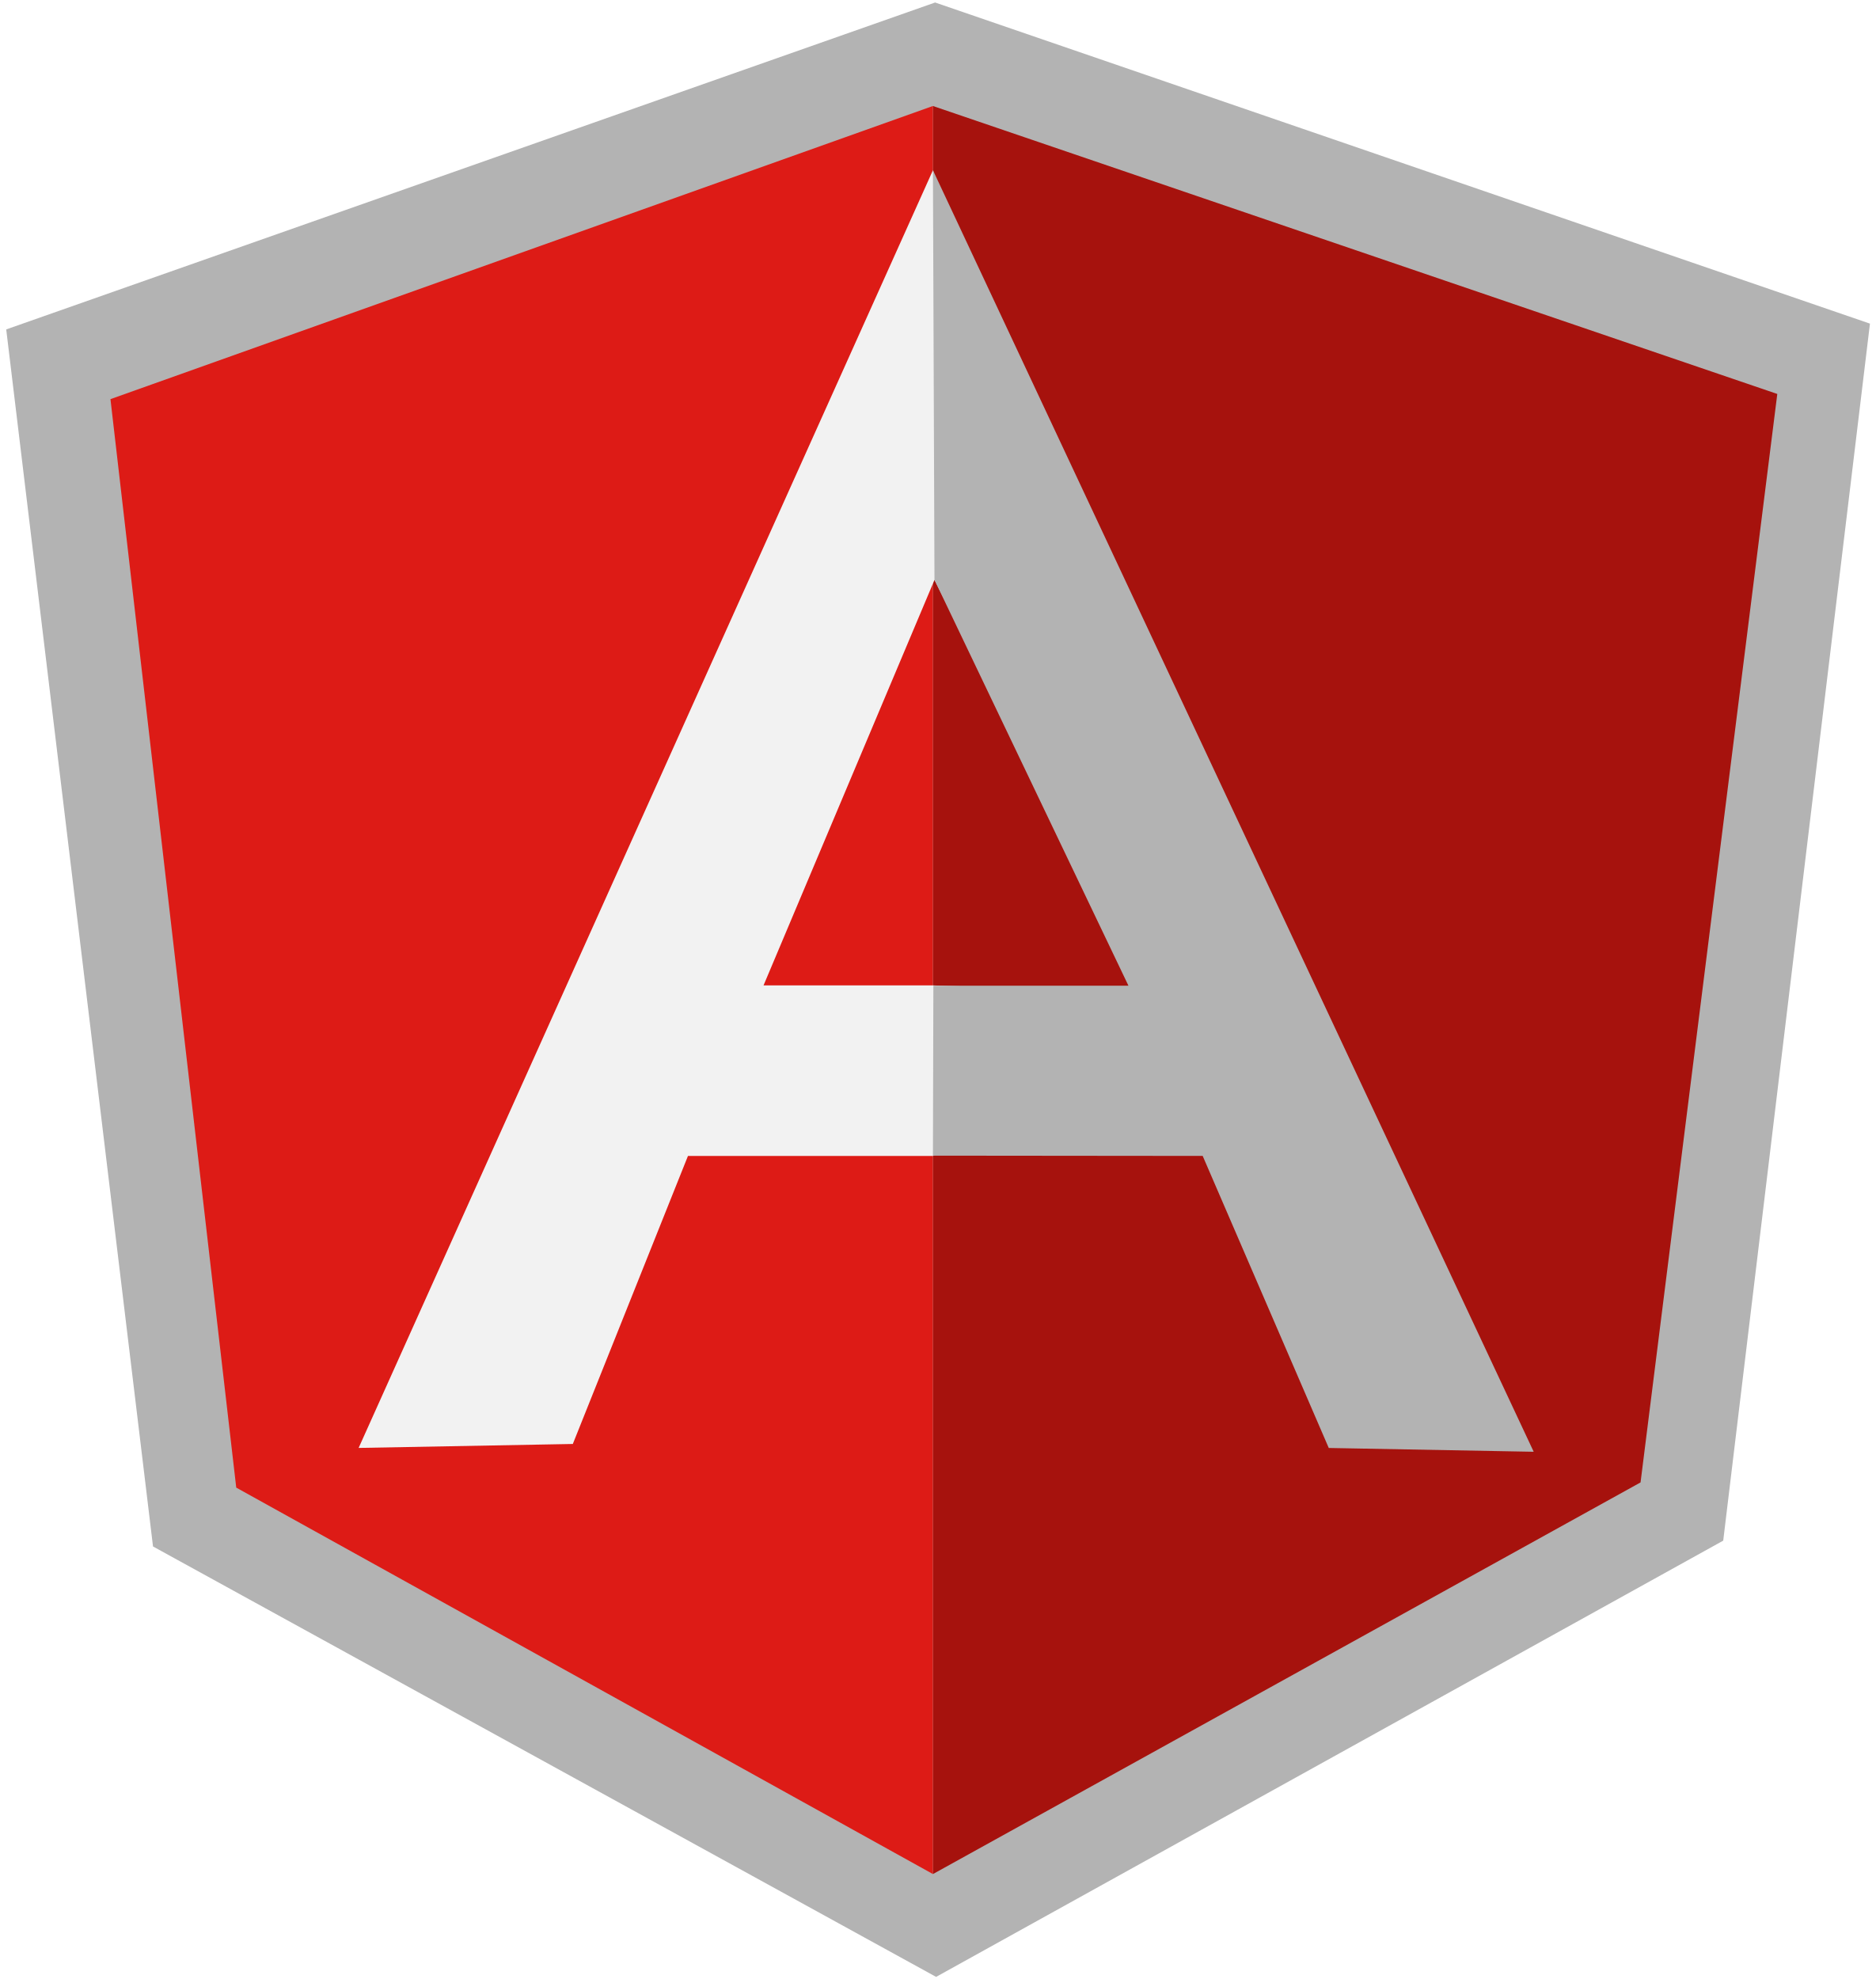
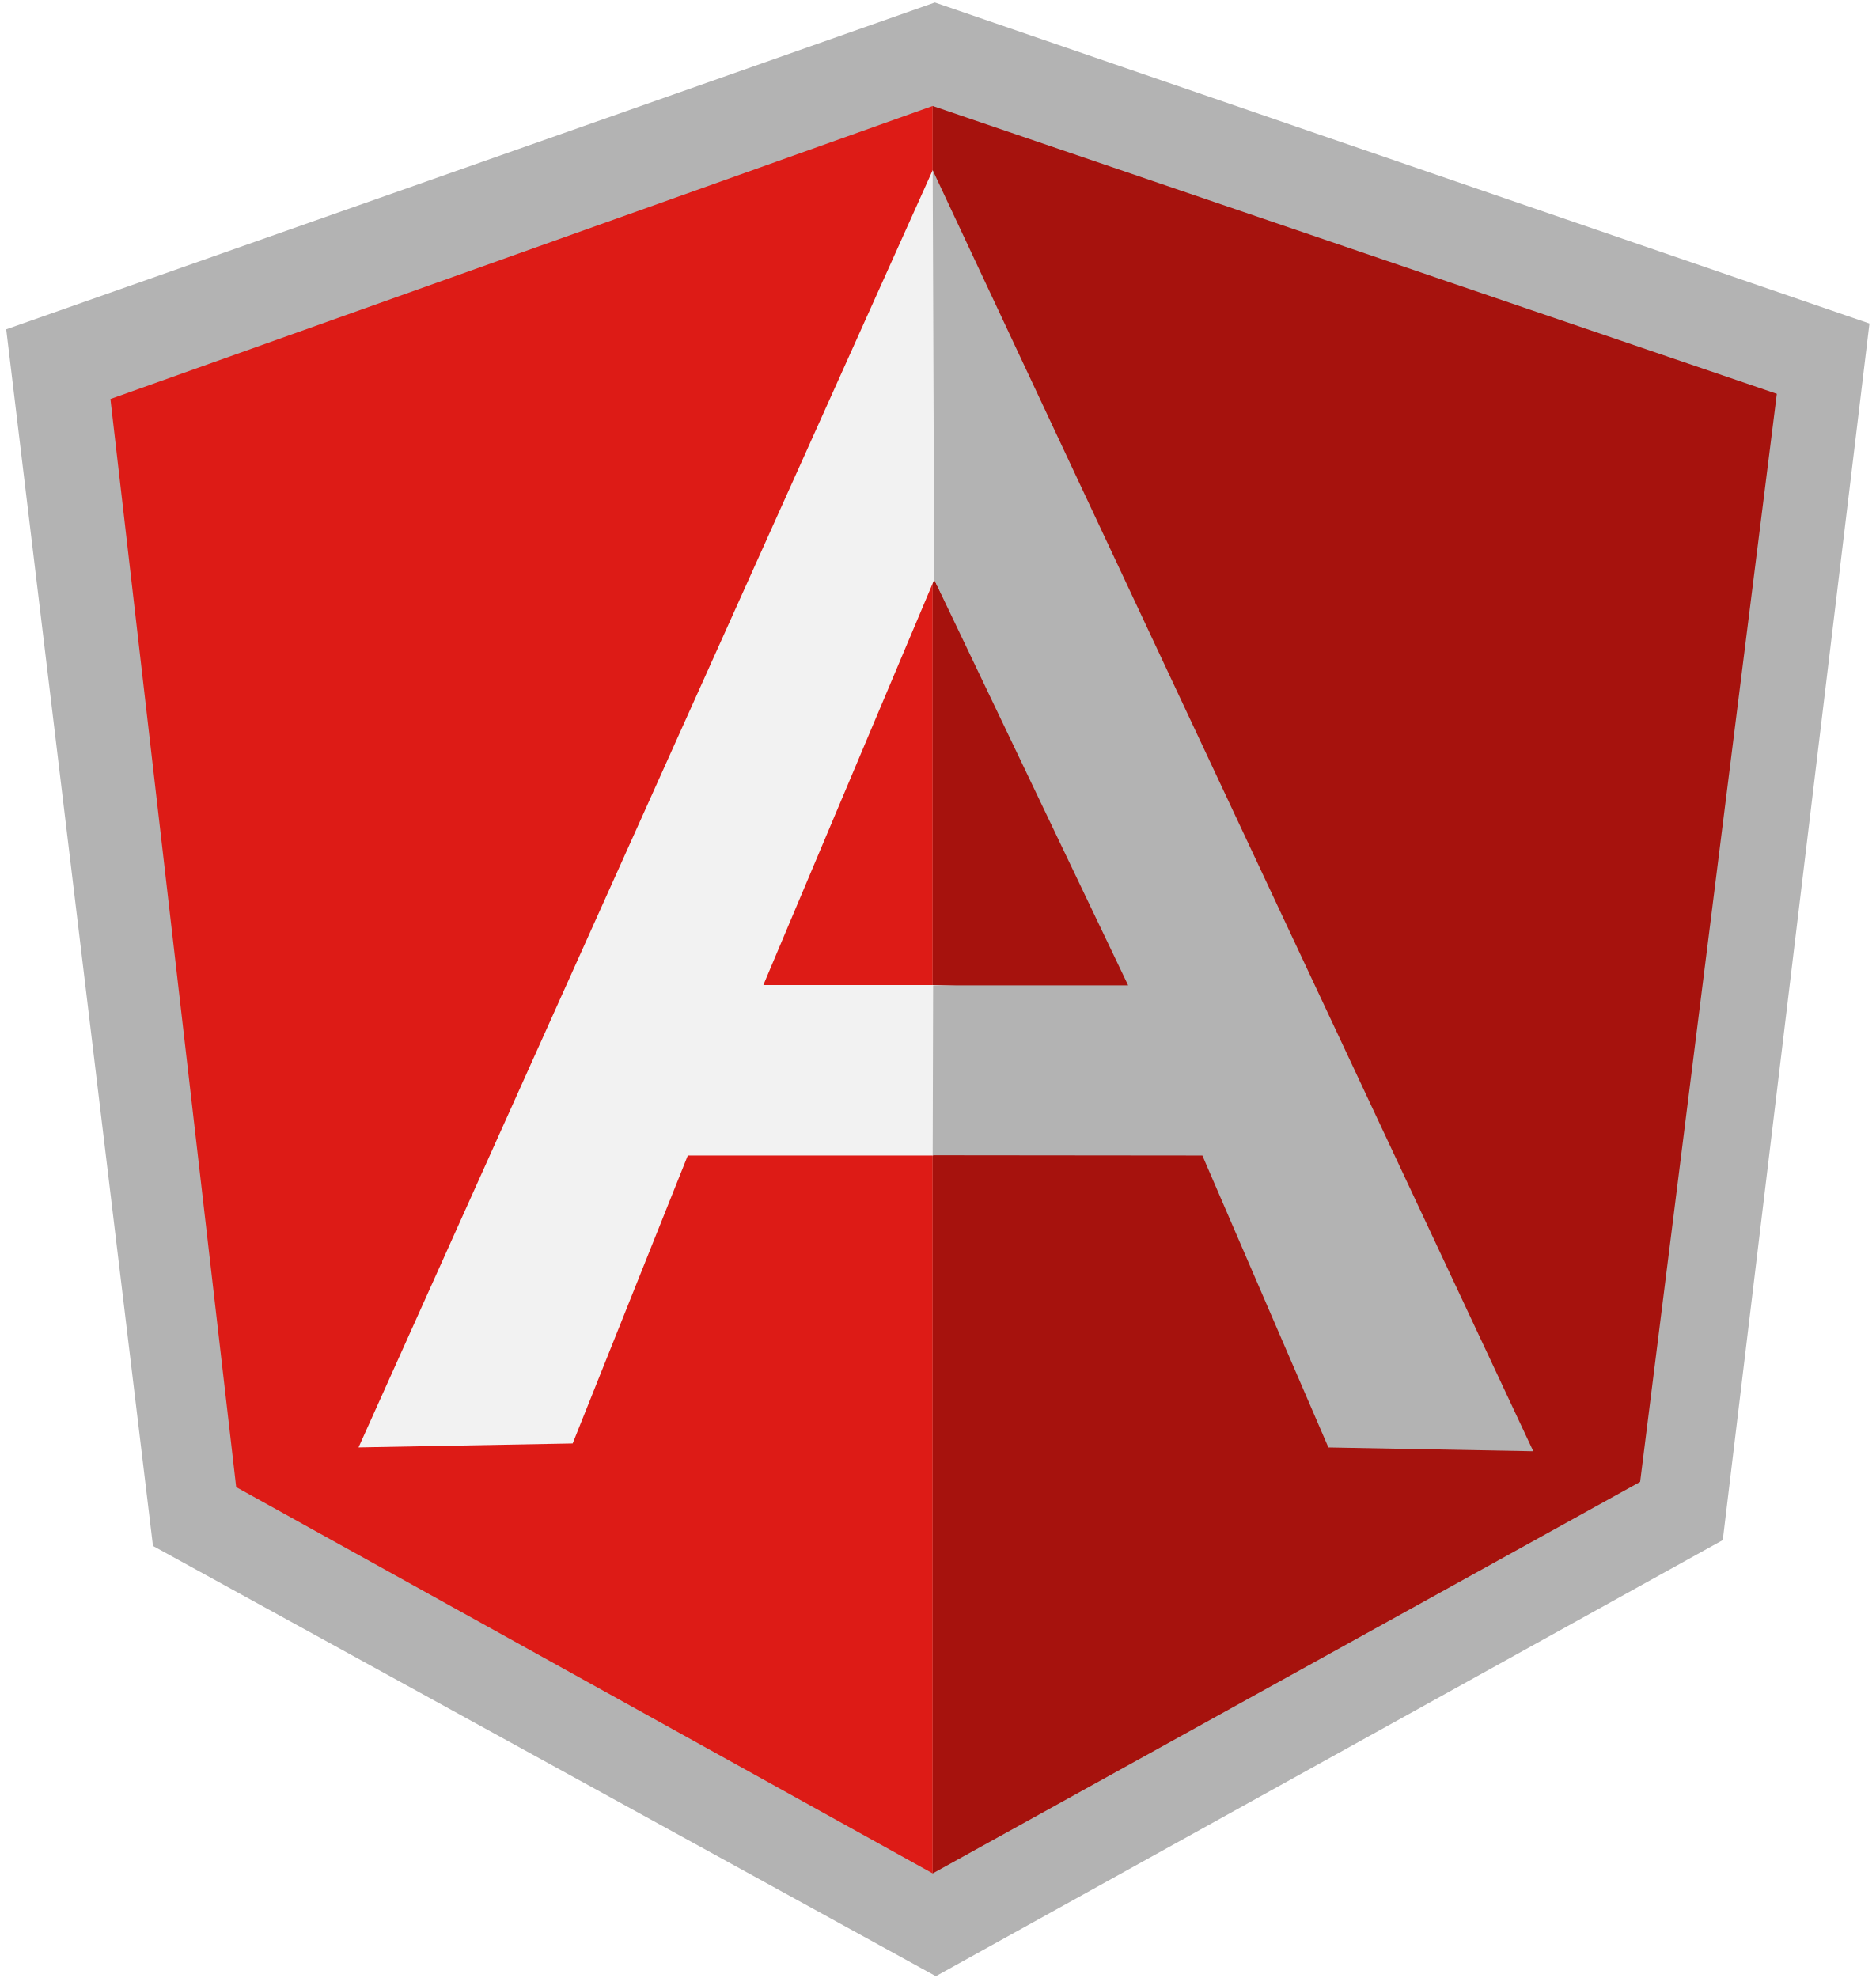
- <svg xmlns="http://www.w3.org/2000/svg" width="2370" height="2500" viewBox="0 0 256 270" preserveAspectRatio="xMinYMin meet">
+ <svg xmlns="http://www.w3.org/2000/svg" width="256" height="270" viewBox="0 0 256 270">
  <path d="M127.606.341L.849 44.95 20.88 211.022l106.86 58.732 107.412-59.528L255.175 44.16 127.606.341z" fill="#B3B3B3" />
  <path d="M242.532 53.758L127.31 14.466v241.256l96.561-53.441 18.66-148.523z" fill="#A6120D" />
  <path d="M15.073 54.466l17.165 148.525 95.07 52.731V14.462L15.074 54.465z" fill="#DD1B16" />
  <path d="M159.027 142.898L127.31 157.73H93.881l-15.714 39.305-29.228.54L127.31 23.227l31.717 119.672zm-3.066-7.467l-28.44-56.303-23.329 55.334h23.117l28.652.97z" fill="#F2F2F2" />
  <path d="M127.309 23.226l.21 55.902 26.47 55.377h-26.62l-.06 23.189 36.81.035 17.204 39.852 27.967.518-81.981-174.873z" fill="#B3B3B3" />
</svg>
